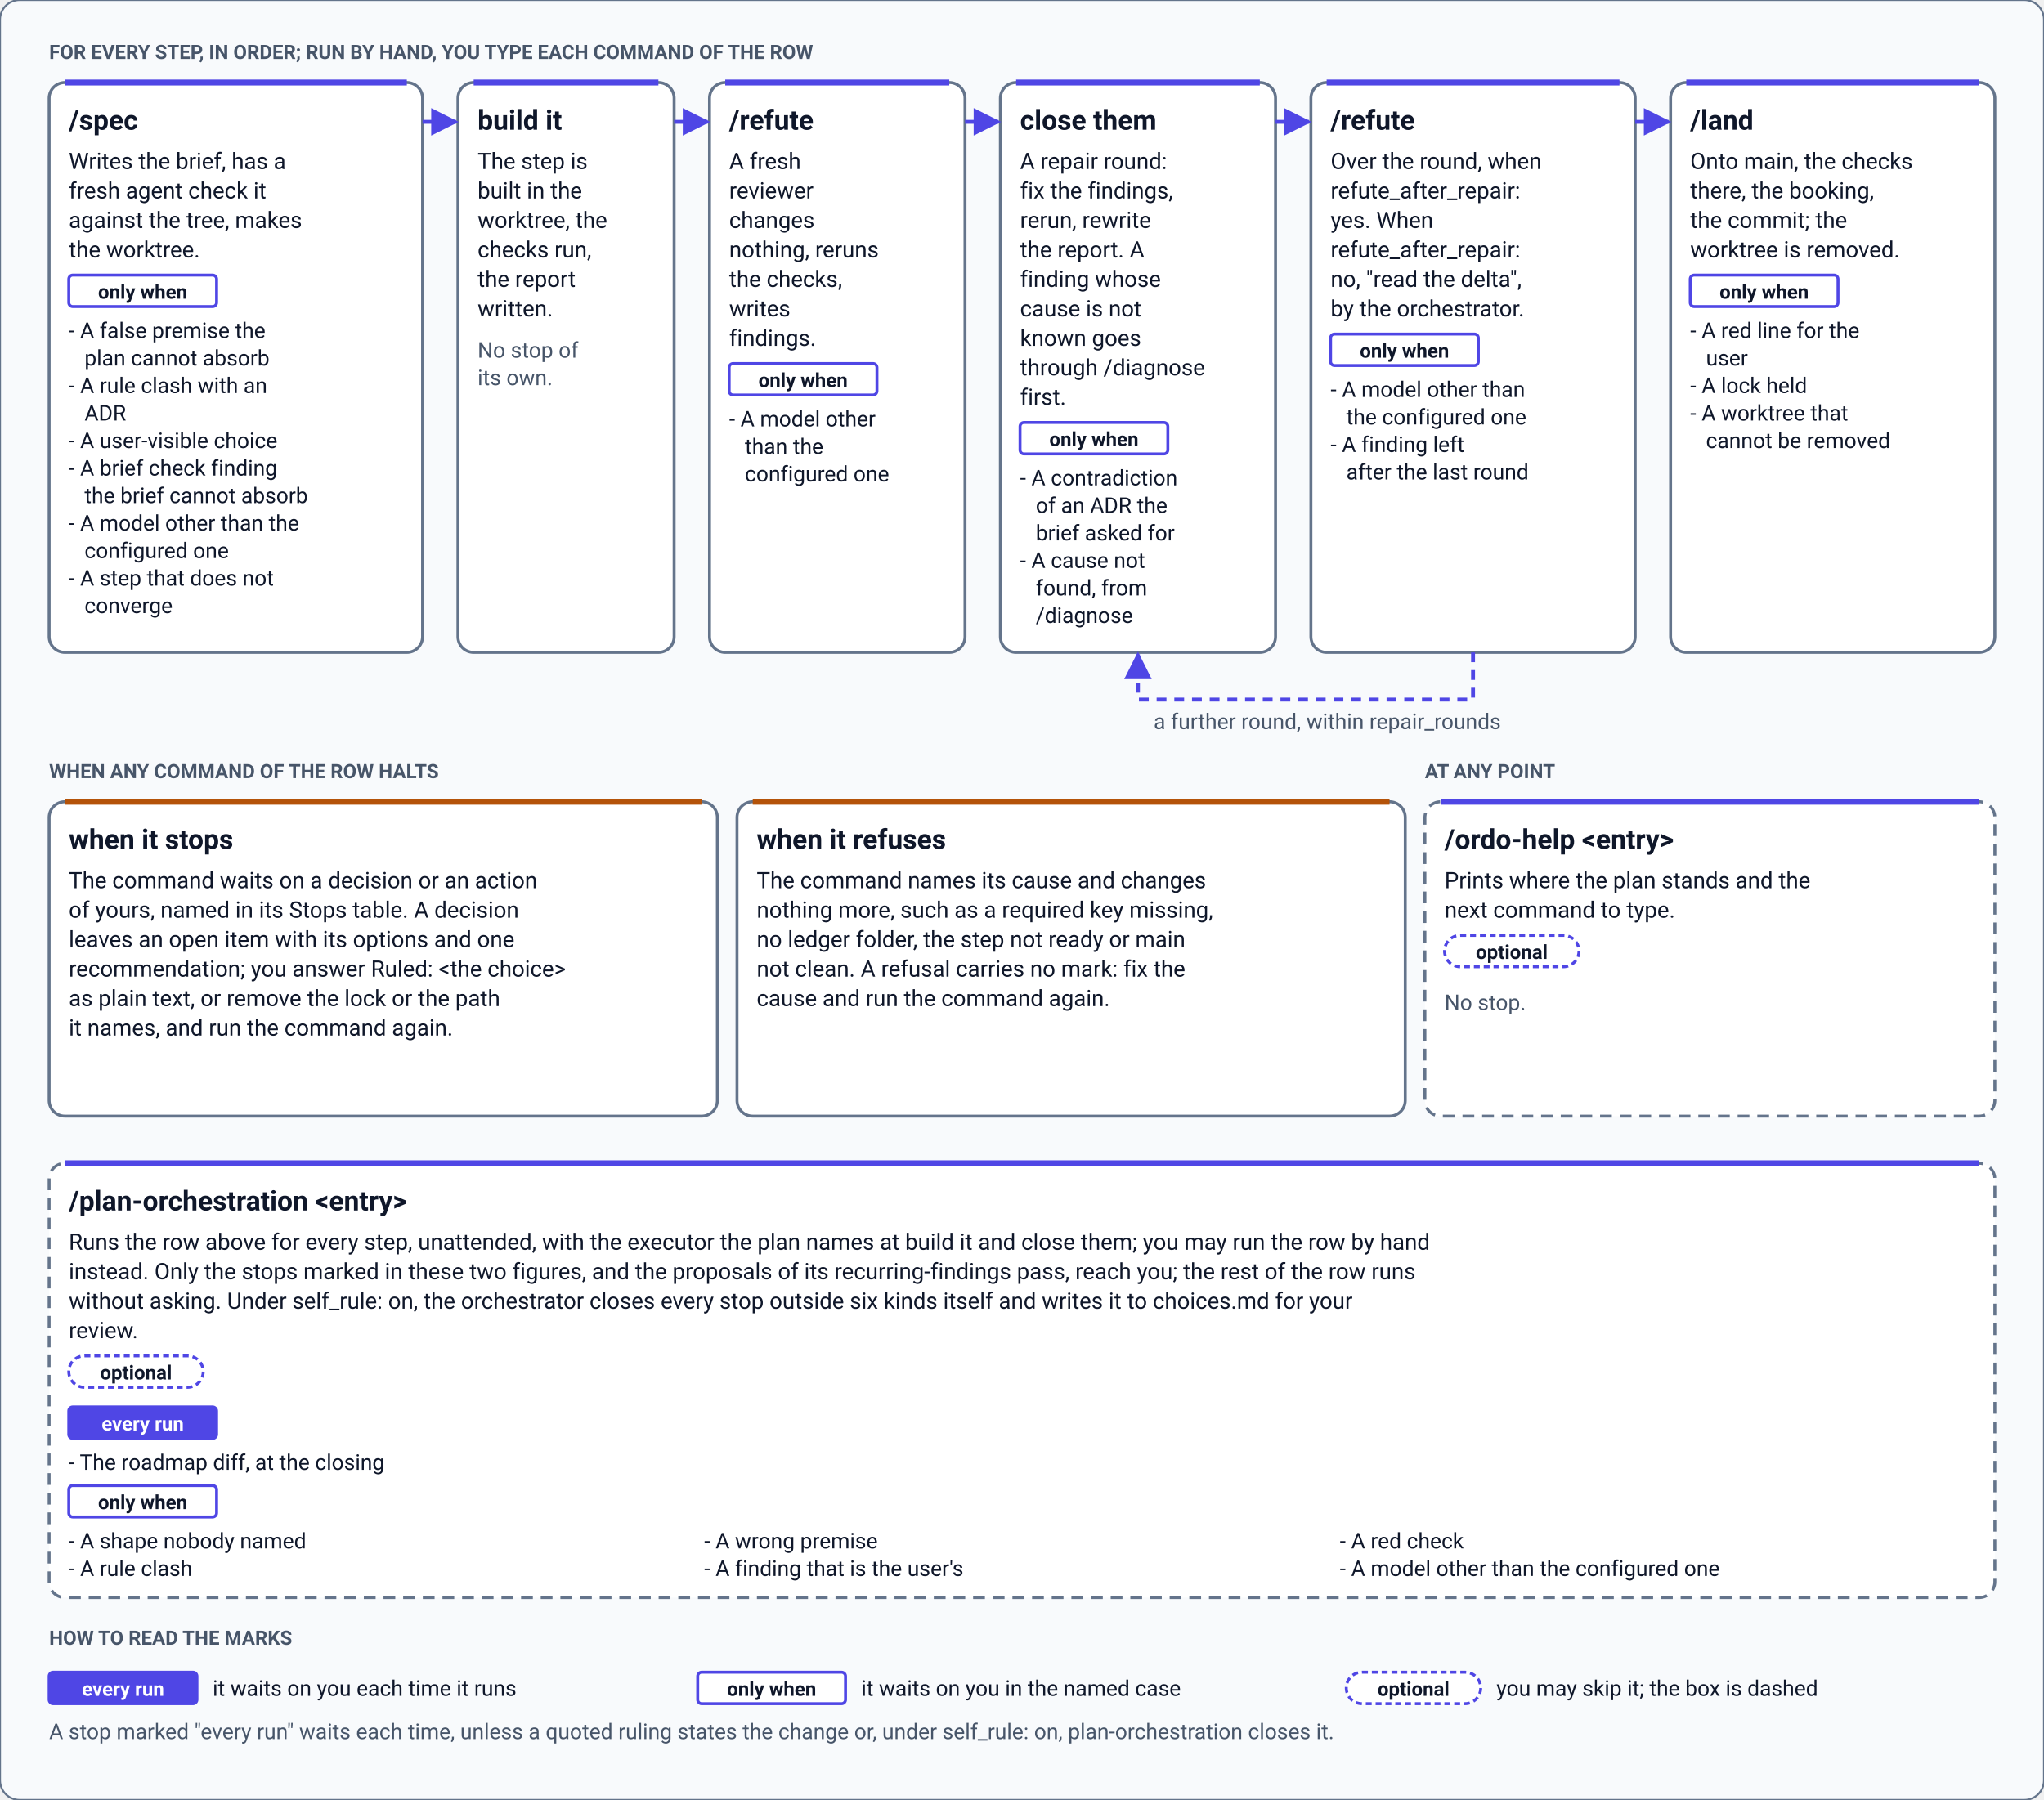
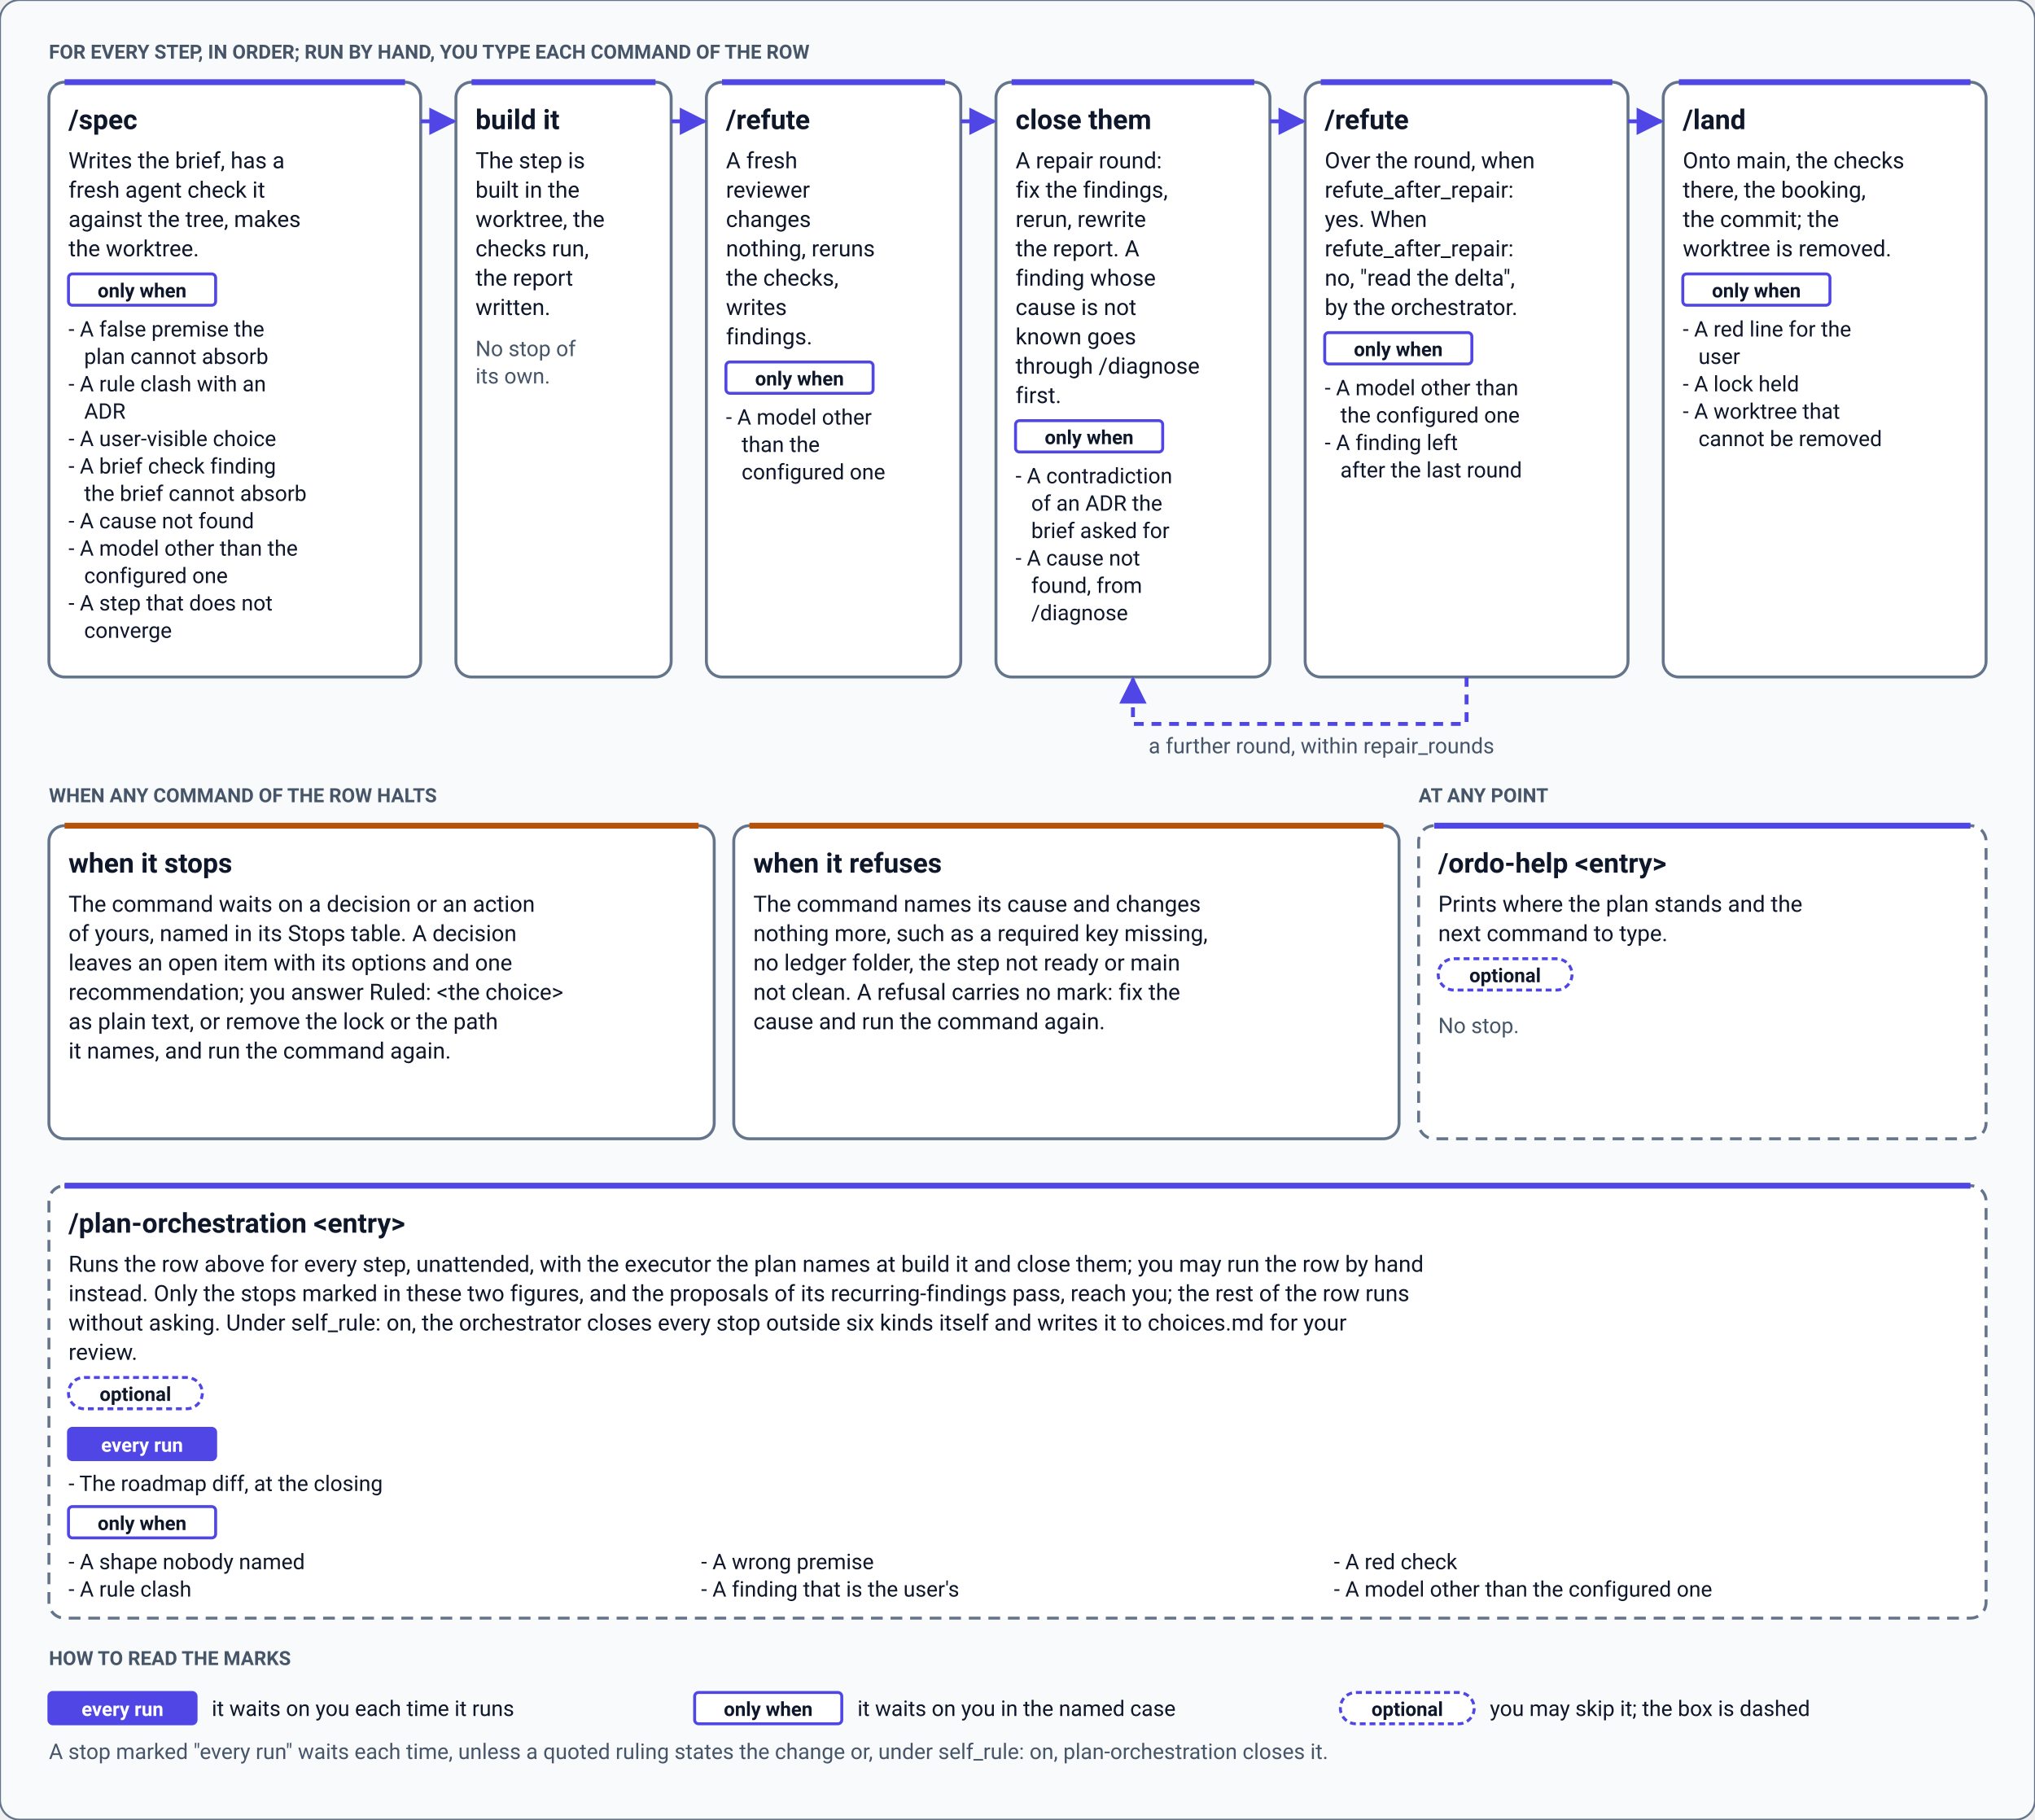
- <svg xmlns="http://www.w3.org/2000/svg" viewBox="0 0 1040 916" width="1040" height="916" role="img" aria-label="The loop of one step as boxes in order: /spec, build it, /refute, close them, which sends a finding whose cause is not known through /diagnose, /refute over the round, and /land, with a return for a further round, a card for when a command stops, a card for when it refuses, the optional /ordo-help card, and the optional /plan-orchestration band. Each box lists the stops where you are asked, marked every run, only when or optional.">
+ <svg xmlns="http://www.w3.org/2000/svg" viewBox="0 0 1040 930" width="1040" height="930" role="img" aria-label="The loop of one step as boxes in order: /spec, build it, /refute, close them, which sends a finding whose cause is not known through /diagnose, /refute over the round, and /land, with a return for a further round, a card for when a command stops, a card for when it refuses, the optional /ordo-help card, and the optional /plan-orchestration band. Each box lists the stops where you are asked, marked every run, only when or optional.">
  <defs>
    <marker id="arrow" viewBox="0 0 10 10" refX="9" refY="5" markerWidth="7" markerHeight="7" orient="auto">
      <path d="M0,0 L10,5 L0,10 z" fill="#4f46e5" />
    </marker>
  </defs>
-   <rect x="0" y="0" width="1040" height="916" rx="10" fill="#f8fafc" stroke="#64748b" />
+   <rect x="0" y="0" width="1040" height="930" rx="10" fill="#f8fafc" stroke="#64748b" />
  <text x="25" y="30" font-family="ui-sans-serif, -apple-system, 'Segoe UI', Roboto, Helvetica, Arial, sans-serif" font-size="10" fill="#475569" font-weight="700" text-anchor="start">FOR EVERY STEP, IN ORDER; RUN BY HAND, YOU TYPE EACH COMMAND OF THE ROW</text>
-   <rect x="25" y="42" width="190" height="290" rx="8" fill="#ffffff" stroke="#64748b" stroke-width="1.5" />
+   <rect x="25" y="42" width="190" height="304" rx="8" fill="#ffffff" stroke="#64748b" stroke-width="1.5" />
  <line x1="33" y1="42" x2="207" y2="42" stroke="#4f46e5" stroke-width="3" />
  <text x="35" y="66" font-family="ui-sans-serif, -apple-system, 'Segoe UI', Roboto, Helvetica, Arial, sans-serif" font-size="14" fill="#0f172a" font-weight="700" text-anchor="start">/spec</text>
  <text x="35" y="86" font-family="ui-sans-serif, -apple-system, 'Segoe UI', Roboto, Helvetica, Arial, sans-serif" font-size="11.5" fill="#0f172a" font-weight="400" text-anchor="start">Writes the brief, has a</text>
  <text x="35" y="101" font-family="ui-sans-serif, -apple-system, 'Segoe UI', Roboto, Helvetica, Arial, sans-serif" font-size="11.5" fill="#0f172a" font-weight="400" text-anchor="start">fresh agent check it</text>
  <text x="35" y="116" font-family="ui-sans-serif, -apple-system, 'Segoe UI', Roboto, Helvetica, Arial, sans-serif" font-size="11.5" fill="#0f172a" font-weight="400" text-anchor="start">against the tree, makes</text>
  <text x="35" y="131" font-family="ui-sans-serif, -apple-system, 'Segoe UI', Roboto, Helvetica, Arial, sans-serif" font-size="11.5" fill="#0f172a" font-weight="400" text-anchor="start">the worktree.</text>
  <rect x="35" y="140" width="75.2" height="16" rx="2" fill="#ffffff" stroke="#4f46e5" stroke-width="1.5" />
  <text x="72.6" y="152" font-family="ui-sans-serif, -apple-system, 'Segoe UI', Roboto, Helvetica, Arial, sans-serif" font-size="10" fill="#0f172a" font-weight="700" text-anchor="middle">only when</text>
  <text x="35" y="172" font-family="ui-sans-serif, -apple-system, 'Segoe UI', Roboto, Helvetica, Arial, sans-serif" font-size="11" fill="#0f172a" font-weight="400" text-anchor="start">- A false premise the</text>
  <text x="43" y="186" font-family="ui-sans-serif, -apple-system, 'Segoe UI', Roboto, Helvetica, Arial, sans-serif" font-size="11" fill="#0f172a" font-weight="400" text-anchor="start">plan cannot absorb</text>
  <text x="35" y="200" font-family="ui-sans-serif, -apple-system, 'Segoe UI', Roboto, Helvetica, Arial, sans-serif" font-size="11" fill="#0f172a" font-weight="400" text-anchor="start">- A rule clash with an</text>
  <text x="43" y="214" font-family="ui-sans-serif, -apple-system, 'Segoe UI', Roboto, Helvetica, Arial, sans-serif" font-size="11" fill="#0f172a" font-weight="400" text-anchor="start">ADR</text>
  <text x="35" y="228" font-family="ui-sans-serif, -apple-system, 'Segoe UI', Roboto, Helvetica, Arial, sans-serif" font-size="11" fill="#0f172a" font-weight="400" text-anchor="start">- A user-visible choice</text>
  <text x="35" y="242" font-family="ui-sans-serif, -apple-system, 'Segoe UI', Roboto, Helvetica, Arial, sans-serif" font-size="11" fill="#0f172a" font-weight="400" text-anchor="start">- A brief check finding</text>
  <text x="43" y="256" font-family="ui-sans-serif, -apple-system, 'Segoe UI', Roboto, Helvetica, Arial, sans-serif" font-size="11" fill="#0f172a" font-weight="400" text-anchor="start">the brief cannot absorb</text>
-   <text x="35" y="270" font-family="ui-sans-serif, -apple-system, 'Segoe UI', Roboto, Helvetica, Arial, sans-serif" font-size="11" fill="#0f172a" font-weight="400" text-anchor="start">- A model other than the</text>
-   <text x="43" y="284" font-family="ui-sans-serif, -apple-system, 'Segoe UI', Roboto, Helvetica, Arial, sans-serif" font-size="11" fill="#0f172a" font-weight="400" text-anchor="start">configured one</text>
-   <text x="35" y="298" font-family="ui-sans-serif, -apple-system, 'Segoe UI', Roboto, Helvetica, Arial, sans-serif" font-size="11" fill="#0f172a" font-weight="400" text-anchor="start">- A step that does not</text>
-   <text x="43" y="312" font-family="ui-sans-serif, -apple-system, 'Segoe UI', Roboto, Helvetica, Arial, sans-serif" font-size="11" fill="#0f172a" font-weight="400" text-anchor="start">converge</text>
-   <rect x="233" y="42" width="110" height="290" rx="8" fill="#ffffff" stroke="#64748b" stroke-width="1.5" />
+   <text x="35" y="270" font-family="ui-sans-serif, -apple-system, 'Segoe UI', Roboto, Helvetica, Arial, sans-serif" font-size="11" fill="#0f172a" font-weight="400" text-anchor="start">- A cause not found</text>
+   <text x="35" y="284" font-family="ui-sans-serif, -apple-system, 'Segoe UI', Roboto, Helvetica, Arial, sans-serif" font-size="11" fill="#0f172a" font-weight="400" text-anchor="start">- A model other than the</text>
+   <text x="43" y="298" font-family="ui-sans-serif, -apple-system, 'Segoe UI', Roboto, Helvetica, Arial, sans-serif" font-size="11" fill="#0f172a" font-weight="400" text-anchor="start">configured one</text>
+   <text x="35" y="312" font-family="ui-sans-serif, -apple-system, 'Segoe UI', Roboto, Helvetica, Arial, sans-serif" font-size="11" fill="#0f172a" font-weight="400" text-anchor="start">- A step that does not</text>
+   <text x="43" y="326" font-family="ui-sans-serif, -apple-system, 'Segoe UI', Roboto, Helvetica, Arial, sans-serif" font-size="11" fill="#0f172a" font-weight="400" text-anchor="start">converge</text>
+   <rect x="233" y="42" width="110" height="304" rx="8" fill="#ffffff" stroke="#64748b" stroke-width="1.5" />
  <line x1="241" y1="42" x2="335" y2="42" stroke="#4f46e5" stroke-width="3" />
  <text x="243" y="66" font-family="ui-sans-serif, -apple-system, 'Segoe UI', Roboto, Helvetica, Arial, sans-serif" font-size="14" fill="#0f172a" font-weight="700" text-anchor="start">build it</text>
  <text x="243" y="86" font-family="ui-sans-serif, -apple-system, 'Segoe UI', Roboto, Helvetica, Arial, sans-serif" font-size="11.5" fill="#0f172a" font-weight="400" text-anchor="start">The step is</text>
  <text x="243" y="101" font-family="ui-sans-serif, -apple-system, 'Segoe UI', Roboto, Helvetica, Arial, sans-serif" font-size="11.5" fill="#0f172a" font-weight="400" text-anchor="start">built in the</text>
  <text x="243" y="116" font-family="ui-sans-serif, -apple-system, 'Segoe UI', Roboto, Helvetica, Arial, sans-serif" font-size="11.5" fill="#0f172a" font-weight="400" text-anchor="start">worktree, the</text>
  <text x="243" y="131" font-family="ui-sans-serif, -apple-system, 'Segoe UI', Roboto, Helvetica, Arial, sans-serif" font-size="11.5" fill="#0f172a" font-weight="400" text-anchor="start">checks run,</text>
  <text x="243" y="146" font-family="ui-sans-serif, -apple-system, 'Segoe UI', Roboto, Helvetica, Arial, sans-serif" font-size="11.5" fill="#0f172a" font-weight="400" text-anchor="start">the report</text>
  <text x="243" y="161" font-family="ui-sans-serif, -apple-system, 'Segoe UI', Roboto, Helvetica, Arial, sans-serif" font-size="11.5" fill="#0f172a" font-weight="400" text-anchor="start">written.</text>
  <text x="243" y="182" font-family="ui-sans-serif, -apple-system, 'Segoe UI', Roboto, Helvetica, Arial, sans-serif" font-size="11" fill="#475569" font-weight="400" text-anchor="start">No stop of</text>
  <text x="243" y="196" font-family="ui-sans-serif, -apple-system, 'Segoe UI', Roboto, Helvetica, Arial, sans-serif" font-size="11" fill="#475569" font-weight="400" text-anchor="start">its own.</text>
-   <rect x="361" y="42" width="130" height="290" rx="8" fill="#ffffff" stroke="#64748b" stroke-width="1.5" />
+   <rect x="361" y="42" width="130" height="304" rx="8" fill="#ffffff" stroke="#64748b" stroke-width="1.5" />
  <line x1="369" y1="42" x2="483" y2="42" stroke="#4f46e5" stroke-width="3" />
  <text x="371" y="66" font-family="ui-sans-serif, -apple-system, 'Segoe UI', Roboto, Helvetica, Arial, sans-serif" font-size="14" fill="#0f172a" font-weight="700" text-anchor="start">/refute</text>
  <text x="371" y="86" font-family="ui-sans-serif, -apple-system, 'Segoe UI', Roboto, Helvetica, Arial, sans-serif" font-size="11.5" fill="#0f172a" font-weight="400" text-anchor="start">A fresh</text>
  <text x="371" y="101" font-family="ui-sans-serif, -apple-system, 'Segoe UI', Roboto, Helvetica, Arial, sans-serif" font-size="11.5" fill="#0f172a" font-weight="400" text-anchor="start">reviewer</text>
  <text x="371" y="116" font-family="ui-sans-serif, -apple-system, 'Segoe UI', Roboto, Helvetica, Arial, sans-serif" font-size="11.5" fill="#0f172a" font-weight="400" text-anchor="start">changes</text>
  <text x="371" y="131" font-family="ui-sans-serif, -apple-system, 'Segoe UI', Roboto, Helvetica, Arial, sans-serif" font-size="11.5" fill="#0f172a" font-weight="400" text-anchor="start">nothing, reruns</text>
  <text x="371" y="146" font-family="ui-sans-serif, -apple-system, 'Segoe UI', Roboto, Helvetica, Arial, sans-serif" font-size="11.5" fill="#0f172a" font-weight="400" text-anchor="start">the checks,</text>
  <text x="371" y="161" font-family="ui-sans-serif, -apple-system, 'Segoe UI', Roboto, Helvetica, Arial, sans-serif" font-size="11.5" fill="#0f172a" font-weight="400" text-anchor="start">writes</text>
  <text x="371" y="176" font-family="ui-sans-serif, -apple-system, 'Segoe UI', Roboto, Helvetica, Arial, sans-serif" font-size="11.5" fill="#0f172a" font-weight="400" text-anchor="start">findings.</text>
  <rect x="371" y="185" width="75.2" height="16" rx="2" fill="#ffffff" stroke="#4f46e5" stroke-width="1.5" />
  <text x="408.6" y="197" font-family="ui-sans-serif, -apple-system, 'Segoe UI', Roboto, Helvetica, Arial, sans-serif" font-size="10" fill="#0f172a" font-weight="700" text-anchor="middle">only when</text>
  <text x="371" y="217" font-family="ui-sans-serif, -apple-system, 'Segoe UI', Roboto, Helvetica, Arial, sans-serif" font-size="11" fill="#0f172a" font-weight="400" text-anchor="start">- A model other</text>
  <text x="379" y="231" font-family="ui-sans-serif, -apple-system, 'Segoe UI', Roboto, Helvetica, Arial, sans-serif" font-size="11" fill="#0f172a" font-weight="400" text-anchor="start">than the</text>
  <text x="379" y="245" font-family="ui-sans-serif, -apple-system, 'Segoe UI', Roboto, Helvetica, Arial, sans-serif" font-size="11" fill="#0f172a" font-weight="400" text-anchor="start">configured one</text>
-   <rect x="509" y="42" width="140" height="290" rx="8" fill="#ffffff" stroke="#64748b" stroke-width="1.5" />
+   <rect x="509" y="42" width="140" height="304" rx="8" fill="#ffffff" stroke="#64748b" stroke-width="1.5" />
  <line x1="517" y1="42" x2="641" y2="42" stroke="#4f46e5" stroke-width="3" />
  <text x="519" y="66" font-family="ui-sans-serif, -apple-system, 'Segoe UI', Roboto, Helvetica, Arial, sans-serif" font-size="14" fill="#0f172a" font-weight="700" text-anchor="start">close them</text>
  <text x="519" y="86" font-family="ui-sans-serif, -apple-system, 'Segoe UI', Roboto, Helvetica, Arial, sans-serif" font-size="11.5" fill="#0f172a" font-weight="400" text-anchor="start">A repair round:</text>
  <text x="519" y="101" font-family="ui-sans-serif, -apple-system, 'Segoe UI', Roboto, Helvetica, Arial, sans-serif" font-size="11.5" fill="#0f172a" font-weight="400" text-anchor="start">fix the findings,</text>
  <text x="519" y="116" font-family="ui-sans-serif, -apple-system, 'Segoe UI', Roboto, Helvetica, Arial, sans-serif" font-size="11.5" fill="#0f172a" font-weight="400" text-anchor="start">rerun, rewrite</text>
  <text x="519" y="131" font-family="ui-sans-serif, -apple-system, 'Segoe UI', Roboto, Helvetica, Arial, sans-serif" font-size="11.5" fill="#0f172a" font-weight="400" text-anchor="start">the report. A</text>
  <text x="519" y="146" font-family="ui-sans-serif, -apple-system, 'Segoe UI', Roboto, Helvetica, Arial, sans-serif" font-size="11.5" fill="#0f172a" font-weight="400" text-anchor="start">finding whose</text>
  <text x="519" y="161" font-family="ui-sans-serif, -apple-system, 'Segoe UI', Roboto, Helvetica, Arial, sans-serif" font-size="11.5" fill="#0f172a" font-weight="400" text-anchor="start">cause is not</text>
  <text x="519" y="176" font-family="ui-sans-serif, -apple-system, 'Segoe UI', Roboto, Helvetica, Arial, sans-serif" font-size="11.5" fill="#0f172a" font-weight="400" text-anchor="start">known goes</text>
  <text x="519" y="191" font-family="ui-sans-serif, -apple-system, 'Segoe UI', Roboto, Helvetica, Arial, sans-serif" font-size="11.5" fill="#0f172a" font-weight="400" text-anchor="start">through /diagnose</text>
  <text x="519" y="206" font-family="ui-sans-serif, -apple-system, 'Segoe UI', Roboto, Helvetica, Arial, sans-serif" font-size="11.5" fill="#0f172a" font-weight="400" text-anchor="start">first.</text>
  <rect x="519" y="215" width="75.2" height="16" rx="2" fill="#ffffff" stroke="#4f46e5" stroke-width="1.5" />
  <text x="556.6" y="227" font-family="ui-sans-serif, -apple-system, 'Segoe UI', Roboto, Helvetica, Arial, sans-serif" font-size="10" fill="#0f172a" font-weight="700" text-anchor="middle">only when</text>
  <text x="519" y="247" font-family="ui-sans-serif, -apple-system, 'Segoe UI', Roboto, Helvetica, Arial, sans-serif" font-size="11" fill="#0f172a" font-weight="400" text-anchor="start">- A contradiction</text>
  <text x="527" y="261" font-family="ui-sans-serif, -apple-system, 'Segoe UI', Roboto, Helvetica, Arial, sans-serif" font-size="11" fill="#0f172a" font-weight="400" text-anchor="start">of an ADR the</text>
  <text x="527" y="275" font-family="ui-sans-serif, -apple-system, 'Segoe UI', Roboto, Helvetica, Arial, sans-serif" font-size="11" fill="#0f172a" font-weight="400" text-anchor="start">brief asked for</text>
  <text x="519" y="289" font-family="ui-sans-serif, -apple-system, 'Segoe UI', Roboto, Helvetica, Arial, sans-serif" font-size="11" fill="#0f172a" font-weight="400" text-anchor="start">- A cause not</text>
  <text x="527" y="303" font-family="ui-sans-serif, -apple-system, 'Segoe UI', Roboto, Helvetica, Arial, sans-serif" font-size="11" fill="#0f172a" font-weight="400" text-anchor="start">found, from</text>
  <text x="527" y="317" font-family="ui-sans-serif, -apple-system, 'Segoe UI', Roboto, Helvetica, Arial, sans-serif" font-size="11" fill="#0f172a" font-weight="400" text-anchor="start">/diagnose</text>
-   <rect x="667" y="42" width="165" height="290" rx="8" fill="#ffffff" stroke="#64748b" stroke-width="1.5" />
+   <rect x="667" y="42" width="165" height="304" rx="8" fill="#ffffff" stroke="#64748b" stroke-width="1.5" />
  <line x1="675" y1="42" x2="824" y2="42" stroke="#4f46e5" stroke-width="3" />
  <text x="677" y="66" font-family="ui-sans-serif, -apple-system, 'Segoe UI', Roboto, Helvetica, Arial, sans-serif" font-size="14" fill="#0f172a" font-weight="700" text-anchor="start">/refute</text>
  <text x="677" y="86" font-family="ui-sans-serif, -apple-system, 'Segoe UI', Roboto, Helvetica, Arial, sans-serif" font-size="11.5" fill="#0f172a" font-weight="400" text-anchor="start">Over the round, when</text>
  <text x="677" y="101" font-family="ui-sans-serif, -apple-system, 'Segoe UI', Roboto, Helvetica, Arial, sans-serif" font-size="11.5" fill="#0f172a" font-weight="400" text-anchor="start">refute_after_repair:</text>
  <text x="677" y="116" font-family="ui-sans-serif, -apple-system, 'Segoe UI', Roboto, Helvetica, Arial, sans-serif" font-size="11.5" fill="#0f172a" font-weight="400" text-anchor="start">yes. When</text>
  <text x="677" y="131" font-family="ui-sans-serif, -apple-system, 'Segoe UI', Roboto, Helvetica, Arial, sans-serif" font-size="11.5" fill="#0f172a" font-weight="400" text-anchor="start">refute_after_repair:</text>
  <text x="677" y="146" font-family="ui-sans-serif, -apple-system, 'Segoe UI', Roboto, Helvetica, Arial, sans-serif" font-size="11.5" fill="#0f172a" font-weight="400" text-anchor="start">no, "read the delta",</text>
  <text x="677" y="161" font-family="ui-sans-serif, -apple-system, 'Segoe UI', Roboto, Helvetica, Arial, sans-serif" font-size="11.5" fill="#0f172a" font-weight="400" text-anchor="start">by the orchestrator.</text>
  <rect x="677" y="170" width="75.2" height="16" rx="2" fill="#ffffff" stroke="#4f46e5" stroke-width="1.5" />
  <text x="714.6" y="182" font-family="ui-sans-serif, -apple-system, 'Segoe UI', Roboto, Helvetica, Arial, sans-serif" font-size="10" fill="#0f172a" font-weight="700" text-anchor="middle">only when</text>
  <text x="677" y="202" font-family="ui-sans-serif, -apple-system, 'Segoe UI', Roboto, Helvetica, Arial, sans-serif" font-size="11" fill="#0f172a" font-weight="400" text-anchor="start">- A model other than</text>
  <text x="685" y="216" font-family="ui-sans-serif, -apple-system, 'Segoe UI', Roboto, Helvetica, Arial, sans-serif" font-size="11" fill="#0f172a" font-weight="400" text-anchor="start">the configured one</text>
  <text x="677" y="230" font-family="ui-sans-serif, -apple-system, 'Segoe UI', Roboto, Helvetica, Arial, sans-serif" font-size="11" fill="#0f172a" font-weight="400" text-anchor="start">- A finding left</text>
  <text x="685" y="244" font-family="ui-sans-serif, -apple-system, 'Segoe UI', Roboto, Helvetica, Arial, sans-serif" font-size="11" fill="#0f172a" font-weight="400" text-anchor="start">after the last round</text>
-   <rect x="850" y="42" width="165" height="290" rx="8" fill="#ffffff" stroke="#64748b" stroke-width="1.5" />
+   <rect x="850" y="42" width="165" height="304" rx="8" fill="#ffffff" stroke="#64748b" stroke-width="1.5" />
  <line x1="858" y1="42" x2="1007" y2="42" stroke="#4f46e5" stroke-width="3" />
  <text x="860" y="66" font-family="ui-sans-serif, -apple-system, 'Segoe UI', Roboto, Helvetica, Arial, sans-serif" font-size="14" fill="#0f172a" font-weight="700" text-anchor="start">/land</text>
  <text x="860" y="86" font-family="ui-sans-serif, -apple-system, 'Segoe UI', Roboto, Helvetica, Arial, sans-serif" font-size="11.5" fill="#0f172a" font-weight="400" text-anchor="start">Onto main, the checks</text>
  <text x="860" y="101" font-family="ui-sans-serif, -apple-system, 'Segoe UI', Roboto, Helvetica, Arial, sans-serif" font-size="11.5" fill="#0f172a" font-weight="400" text-anchor="start">there, the booking,</text>
  <text x="860" y="116" font-family="ui-sans-serif, -apple-system, 'Segoe UI', Roboto, Helvetica, Arial, sans-serif" font-size="11.5" fill="#0f172a" font-weight="400" text-anchor="start">the commit; the</text>
  <text x="860" y="131" font-family="ui-sans-serif, -apple-system, 'Segoe UI', Roboto, Helvetica, Arial, sans-serif" font-size="11.5" fill="#0f172a" font-weight="400" text-anchor="start">worktree is removed.</text>
  <rect x="860" y="140" width="75.2" height="16" rx="2" fill="#ffffff" stroke="#4f46e5" stroke-width="1.5" />
  <text x="897.6" y="152" font-family="ui-sans-serif, -apple-system, 'Segoe UI', Roboto, Helvetica, Arial, sans-serif" font-size="10" fill="#0f172a" font-weight="700" text-anchor="middle">only when</text>
  <text x="860" y="172" font-family="ui-sans-serif, -apple-system, 'Segoe UI', Roboto, Helvetica, Arial, sans-serif" font-size="11" fill="#0f172a" font-weight="400" text-anchor="start">- A red line for the</text>
  <text x="868" y="186" font-family="ui-sans-serif, -apple-system, 'Segoe UI', Roboto, Helvetica, Arial, sans-serif" font-size="11" fill="#0f172a" font-weight="400" text-anchor="start">user</text>
  <text x="860" y="200" font-family="ui-sans-serif, -apple-system, 'Segoe UI', Roboto, Helvetica, Arial, sans-serif" font-size="11" fill="#0f172a" font-weight="400" text-anchor="start">- A lock held</text>
  <text x="860" y="214" font-family="ui-sans-serif, -apple-system, 'Segoe UI', Roboto, Helvetica, Arial, sans-serif" font-size="11" fill="#0f172a" font-weight="400" text-anchor="start">- A worktree that</text>
  <text x="868" y="228" font-family="ui-sans-serif, -apple-system, 'Segoe UI', Roboto, Helvetica, Arial, sans-serif" font-size="11" fill="#0f172a" font-weight="400" text-anchor="start">cannot be removed</text>
  <line x1="215" y1="62" x2="232" y2="62" stroke="#4f46e5" stroke-width="2" marker-end="url(#arrow)" />
  <line x1="343" y1="62" x2="360" y2="62" stroke="#4f46e5" stroke-width="2" marker-end="url(#arrow)" />
  <line x1="491" y1="62" x2="508" y2="62" stroke="#4f46e5" stroke-width="2" marker-end="url(#arrow)" />
  <line x1="649" y1="62" x2="666" y2="62" stroke="#4f46e5" stroke-width="2" marker-end="url(#arrow)" />
  <line x1="832" y1="62" x2="849" y2="62" stroke="#4f46e5" stroke-width="2" marker-end="url(#arrow)" />
-   <path d="M749.5,332 L749.5,356 L579,356 L579,333" fill="none" stroke="#4f46e5" stroke-width="2" stroke-dasharray="5 4" marker-end="url(#arrow)" stroke-linejoin="round" />
-   <text x="587" y="371" font-family="ui-sans-serif, -apple-system, 'Segoe UI', Roboto, Helvetica, Arial, sans-serif" font-size="11" fill="#475569" font-weight="400" text-anchor="start">a further round, within repair_rounds</text>
-   <text x="25" y="396" font-family="ui-sans-serif, -apple-system, 'Segoe UI', Roboto, Helvetica, Arial, sans-serif" font-size="10" fill="#475569" font-weight="700" text-anchor="start">WHEN ANY COMMAND OF THE ROW HALTS</text>
-   <text x="725" y="396" font-family="ui-sans-serif, -apple-system, 'Segoe UI', Roboto, Helvetica, Arial, sans-serif" font-size="10" fill="#475569" font-weight="700" text-anchor="start">AT ANY POINT</text>
-   <rect x="25" y="408" width="340" height="160" rx="8" fill="#ffffff" stroke="#64748b" stroke-width="1.5" />
-   <line x1="33" y1="408" x2="357" y2="408" stroke="#b45309" stroke-width="3" />
-   <text x="35" y="432" font-family="ui-sans-serif, -apple-system, 'Segoe UI', Roboto, Helvetica, Arial, sans-serif" font-size="14" fill="#0f172a" font-weight="700" text-anchor="start">when it stops</text>
-   <text x="35" y="452" font-family="ui-sans-serif, -apple-system, 'Segoe UI', Roboto, Helvetica, Arial, sans-serif" font-size="11.5" fill="#0f172a" font-weight="400" text-anchor="start">The command waits on a decision or an action</text>
-   <text x="35" y="467" font-family="ui-sans-serif, -apple-system, 'Segoe UI', Roboto, Helvetica, Arial, sans-serif" font-size="11.5" fill="#0f172a" font-weight="400" text-anchor="start">of yours, named in its Stops table. A decision</text>
-   <text x="35" y="482" font-family="ui-sans-serif, -apple-system, 'Segoe UI', Roboto, Helvetica, Arial, sans-serif" font-size="11.5" fill="#0f172a" font-weight="400" text-anchor="start">leaves an open item with its options and one</text>
-   <text x="35" y="497" font-family="ui-sans-serif, -apple-system, 'Segoe UI', Roboto, Helvetica, Arial, sans-serif" font-size="11.5" fill="#0f172a" font-weight="400" text-anchor="start">recommendation; you answer Ruled: &lt;the choice&gt;</text>
-   <text x="35" y="512" font-family="ui-sans-serif, -apple-system, 'Segoe UI', Roboto, Helvetica, Arial, sans-serif" font-size="11.5" fill="#0f172a" font-weight="400" text-anchor="start">as plain text, or remove the lock or the path</text>
-   <text x="35" y="527" font-family="ui-sans-serif, -apple-system, 'Segoe UI', Roboto, Helvetica, Arial, sans-serif" font-size="11.5" fill="#0f172a" font-weight="400" text-anchor="start">it names, and run the command again.</text>
-   <rect x="375" y="408" width="340" height="160" rx="8" fill="#ffffff" stroke="#64748b" stroke-width="1.5" />
-   <line x1="383" y1="408" x2="707" y2="408" stroke="#b45309" stroke-width="3" />
-   <text x="385" y="432" font-family="ui-sans-serif, -apple-system, 'Segoe UI', Roboto, Helvetica, Arial, sans-serif" font-size="14" fill="#0f172a" font-weight="700" text-anchor="start">when it refuses</text>
-   <text x="385" y="452" font-family="ui-sans-serif, -apple-system, 'Segoe UI', Roboto, Helvetica, Arial, sans-serif" font-size="11.5" fill="#0f172a" font-weight="400" text-anchor="start">The command names its cause and changes</text>
-   <text x="385" y="467" font-family="ui-sans-serif, -apple-system, 'Segoe UI', Roboto, Helvetica, Arial, sans-serif" font-size="11.5" fill="#0f172a" font-weight="400" text-anchor="start">nothing more, such as a required key missing,</text>
-   <text x="385" y="482" font-family="ui-sans-serif, -apple-system, 'Segoe UI', Roboto, Helvetica, Arial, sans-serif" font-size="11.5" fill="#0f172a" font-weight="400" text-anchor="start">no ledger folder, the step not ready or main</text>
-   <text x="385" y="497" font-family="ui-sans-serif, -apple-system, 'Segoe UI', Roboto, Helvetica, Arial, sans-serif" font-size="11.5" fill="#0f172a" font-weight="400" text-anchor="start">not clean. A refusal carries no mark: fix the</text>
-   <text x="385" y="512" font-family="ui-sans-serif, -apple-system, 'Segoe UI', Roboto, Helvetica, Arial, sans-serif" font-size="11.5" fill="#0f172a" font-weight="400" text-anchor="start">cause and run the command again.</text>
-   <rect x="725" y="408" width="290" height="160" rx="8" fill="#ffffff" stroke="#64748b" stroke-width="1.5" stroke-dasharray="6 4" />
-   <line x1="733" y1="408" x2="1007" y2="408" stroke="#4f46e5" stroke-width="3" />
-   <text x="735" y="432" font-family="ui-sans-serif, -apple-system, 'Segoe UI', Roboto, Helvetica, Arial, sans-serif" font-size="14" fill="#0f172a" font-weight="700" text-anchor="start">/ordo-help &lt;entry&gt;</text>
-   <text x="735" y="452" font-family="ui-sans-serif, -apple-system, 'Segoe UI', Roboto, Helvetica, Arial, sans-serif" font-size="11.5" fill="#0f172a" font-weight="400" text-anchor="start">Prints where the plan stands and the</text>
-   <text x="735" y="467" font-family="ui-sans-serif, -apple-system, 'Segoe UI', Roboto, Helvetica, Arial, sans-serif" font-size="11.5" fill="#0f172a" font-weight="400" text-anchor="start">next command to type.</text>
-   <rect x="735" y="476" width="68.4" height="16" rx="8" fill="#ffffff" stroke="#4f46e5" stroke-width="1.5" stroke-dasharray="3 2" />
-   <text x="769.2" y="488" font-family="ui-sans-serif, -apple-system, 'Segoe UI', Roboto, Helvetica, Arial, sans-serif" font-size="10" fill="#0f172a" font-weight="700" text-anchor="middle">optional</text>
-   <text x="735" y="514" font-family="ui-sans-serif, -apple-system, 'Segoe UI', Roboto, Helvetica, Arial, sans-serif" font-size="11" fill="#475569" font-weight="400" text-anchor="start">No stop.</text>
-   <rect x="25" y="592" width="990" height="221" rx="8" fill="#ffffff" stroke="#64748b" stroke-width="1.5" stroke-dasharray="6 4" />
-   <line x1="33" y1="592" x2="1007" y2="592" stroke="#4f46e5" stroke-width="3" />
-   <text x="35" y="616" font-family="ui-sans-serif, -apple-system, 'Segoe UI', Roboto, Helvetica, Arial, sans-serif" font-size="14" fill="#0f172a" font-weight="700" text-anchor="start">/plan-orchestration &lt;entry&gt;</text>
-   <text x="35" y="636" font-family="ui-sans-serif, -apple-system, 'Segoe UI', Roboto, Helvetica, Arial, sans-serif" font-size="11.5" fill="#0f172a" font-weight="400" text-anchor="start">Runs the row above for every step, unattended, with the executor the plan names at build it and close them; you may run the row by hand</text>
-   <text x="35" y="651" font-family="ui-sans-serif, -apple-system, 'Segoe UI', Roboto, Helvetica, Arial, sans-serif" font-size="11.5" fill="#0f172a" font-weight="400" text-anchor="start">instead. Only the stops marked in these two figures, and the proposals of its recurring-findings pass, reach you; the rest of the row runs</text>
-   <text x="35" y="666" font-family="ui-sans-serif, -apple-system, 'Segoe UI', Roboto, Helvetica, Arial, sans-serif" font-size="11.5" fill="#0f172a" font-weight="400" text-anchor="start">without asking. Under self_rule: on, the orchestrator closes every stop outside six kinds itself and writes it to choices.md for your</text>
-   <text x="35" y="681" font-family="ui-sans-serif, -apple-system, 'Segoe UI', Roboto, Helvetica, Arial, sans-serif" font-size="11.5" fill="#0f172a" font-weight="400" text-anchor="start">review.</text>
-   <rect x="35" y="690" width="68.4" height="16" rx="8" fill="#ffffff" stroke="#4f46e5" stroke-width="1.5" stroke-dasharray="3 2" />
-   <text x="69.2" y="702" font-family="ui-sans-serif, -apple-system, 'Segoe UI', Roboto, Helvetica, Arial, sans-serif" font-size="10" fill="#0f172a" font-weight="700" text-anchor="middle">optional</text>
-   <rect x="35" y="716" width="75.2" height="16" rx="2" fill="#4f46e5" stroke="#4f46e5" stroke-width="1.5" />
-   <text x="72.6" y="728" font-family="ui-sans-serif, -apple-system, 'Segoe UI', Roboto, Helvetica, Arial, sans-serif" font-size="10" fill="#ffffff" font-weight="700" text-anchor="middle">every run</text>
-   <text x="35" y="748" font-family="ui-sans-serif, -apple-system, 'Segoe UI', Roboto, Helvetica, Arial, sans-serif" font-size="11" fill="#0f172a" font-weight="400" text-anchor="start">- The roadmap diff, at the closing</text>
-   <rect x="35" y="756" width="75.2" height="16" rx="2" fill="#ffffff" stroke="#4f46e5" stroke-width="1.5" />
-   <text x="72.6" y="768" font-family="ui-sans-serif, -apple-system, 'Segoe UI', Roboto, Helvetica, Arial, sans-serif" font-size="10" fill="#0f172a" font-weight="700" text-anchor="middle">only when</text>
-   <text x="35" y="788" font-family="ui-sans-serif, -apple-system, 'Segoe UI', Roboto, Helvetica, Arial, sans-serif" font-size="11" fill="#0f172a" font-weight="400" text-anchor="start">- A shape nobody named</text>
-   <text x="358.3" y="788" font-family="ui-sans-serif, -apple-system, 'Segoe UI', Roboto, Helvetica, Arial, sans-serif" font-size="11" fill="#0f172a" font-weight="400" text-anchor="start">- A wrong premise</text>
-   <text x="681.7" y="788" font-family="ui-sans-serif, -apple-system, 'Segoe UI', Roboto, Helvetica, Arial, sans-serif" font-size="11" fill="#0f172a" font-weight="400" text-anchor="start">- A red check</text>
-   <text x="35" y="802" font-family="ui-sans-serif, -apple-system, 'Segoe UI', Roboto, Helvetica, Arial, sans-serif" font-size="11" fill="#0f172a" font-weight="400" text-anchor="start">- A rule clash</text>
-   <text x="358.3" y="802" font-family="ui-sans-serif, -apple-system, 'Segoe UI', Roboto, Helvetica, Arial, sans-serif" font-size="11" fill="#0f172a" font-weight="400" text-anchor="start">- A finding that is the user's</text>
-   <text x="681.7" y="802" font-family="ui-sans-serif, -apple-system, 'Segoe UI', Roboto, Helvetica, Arial, sans-serif" font-size="11" fill="#0f172a" font-weight="400" text-anchor="start">- A model other than the configured one</text>
-   <text x="25" y="837" font-family="ui-sans-serif, -apple-system, 'Segoe UI', Roboto, Helvetica, Arial, sans-serif" font-size="10" fill="#475569" font-weight="700" text-anchor="start">HOW TO READ THE MARKS</text>
-   <rect x="25" y="851" width="75.2" height="16" rx="2" fill="#4f46e5" stroke="#4f46e5" stroke-width="1.5" />
-   <text x="62.6" y="863" font-family="ui-sans-serif, -apple-system, 'Segoe UI', Roboto, Helvetica, Arial, sans-serif" font-size="10" fill="#ffffff" font-weight="700" text-anchor="middle">every run</text>
-   <text x="108.2" y="863" font-family="ui-sans-serif, -apple-system, 'Segoe UI', Roboto, Helvetica, Arial, sans-serif" font-size="11" fill="#0f172a" font-weight="400" text-anchor="start">it waits on you each time it runs</text>
-   <rect x="355" y="851" width="75.2" height="16" rx="2" fill="#ffffff" stroke="#4f46e5" stroke-width="1.5" />
-   <text x="392.6" y="863" font-family="ui-sans-serif, -apple-system, 'Segoe UI', Roboto, Helvetica, Arial, sans-serif" font-size="10" fill="#0f172a" font-weight="700" text-anchor="middle">only when</text>
-   <text x="438.2" y="863" font-family="ui-sans-serif, -apple-system, 'Segoe UI', Roboto, Helvetica, Arial, sans-serif" font-size="11" fill="#0f172a" font-weight="400" text-anchor="start">it waits on you in the named case</text>
-   <rect x="685" y="851" width="68.4" height="16" rx="8" fill="#ffffff" stroke="#4f46e5" stroke-width="1.5" stroke-dasharray="3 2" />
-   <text x="719.2" y="863" font-family="ui-sans-serif, -apple-system, 'Segoe UI', Roboto, Helvetica, Arial, sans-serif" font-size="10" fill="#0f172a" font-weight="700" text-anchor="middle">optional</text>
-   <text x="761.4" y="863" font-family="ui-sans-serif, -apple-system, 'Segoe UI', Roboto, Helvetica, Arial, sans-serif" font-size="11" fill="#0f172a" font-weight="400" text-anchor="start">you may skip it; the box is dashed</text>
-   <text x="25" y="885" font-family="ui-sans-serif, -apple-system, 'Segoe UI', Roboto, Helvetica, Arial, sans-serif" font-size="11" fill="#475569" font-weight="400" text-anchor="start">A stop marked "every run" waits each time, unless a quoted ruling states the change or, under self_rule: on, plan-orchestration closes it.</text>
+   <path d="M749.5,346 L749.5,370 L579,370 L579,347" fill="none" stroke="#4f46e5" stroke-width="2" stroke-dasharray="5 4" marker-end="url(#arrow)" stroke-linejoin="round" />
+   <text x="587" y="385" font-family="ui-sans-serif, -apple-system, 'Segoe UI', Roboto, Helvetica, Arial, sans-serif" font-size="11" fill="#475569" font-weight="400" text-anchor="start">a further round, within repair_rounds</text>
+   <text x="25" y="410" font-family="ui-sans-serif, -apple-system, 'Segoe UI', Roboto, Helvetica, Arial, sans-serif" font-size="10" fill="#475569" font-weight="700" text-anchor="start">WHEN ANY COMMAND OF THE ROW HALTS</text>
+   <text x="725" y="410" font-family="ui-sans-serif, -apple-system, 'Segoe UI', Roboto, Helvetica, Arial, sans-serif" font-size="10" fill="#475569" font-weight="700" text-anchor="start">AT ANY POINT</text>
+   <rect x="25" y="422" width="340" height="160" rx="8" fill="#ffffff" stroke="#64748b" stroke-width="1.5" />
+   <line x1="33" y1="422" x2="357" y2="422" stroke="#b45309" stroke-width="3" />
+   <text x="35" y="446" font-family="ui-sans-serif, -apple-system, 'Segoe UI', Roboto, Helvetica, Arial, sans-serif" font-size="14" fill="#0f172a" font-weight="700" text-anchor="start">when it stops</text>
+   <text x="35" y="466" font-family="ui-sans-serif, -apple-system, 'Segoe UI', Roboto, Helvetica, Arial, sans-serif" font-size="11.5" fill="#0f172a" font-weight="400" text-anchor="start">The command waits on a decision or an action</text>
+   <text x="35" y="481" font-family="ui-sans-serif, -apple-system, 'Segoe UI', Roboto, Helvetica, Arial, sans-serif" font-size="11.5" fill="#0f172a" font-weight="400" text-anchor="start">of yours, named in its Stops table. A decision</text>
+   <text x="35" y="496" font-family="ui-sans-serif, -apple-system, 'Segoe UI', Roboto, Helvetica, Arial, sans-serif" font-size="11.5" fill="#0f172a" font-weight="400" text-anchor="start">leaves an open item with its options and one</text>
+   <text x="35" y="511" font-family="ui-sans-serif, -apple-system, 'Segoe UI', Roboto, Helvetica, Arial, sans-serif" font-size="11.5" fill="#0f172a" font-weight="400" text-anchor="start">recommendation; you answer Ruled: &lt;the choice&gt;</text>
+   <text x="35" y="526" font-family="ui-sans-serif, -apple-system, 'Segoe UI', Roboto, Helvetica, Arial, sans-serif" font-size="11.5" fill="#0f172a" font-weight="400" text-anchor="start">as plain text, or remove the lock or the path</text>
+   <text x="35" y="541" font-family="ui-sans-serif, -apple-system, 'Segoe UI', Roboto, Helvetica, Arial, sans-serif" font-size="11.5" fill="#0f172a" font-weight="400" text-anchor="start">it names, and run the command again.</text>
+   <rect x="375" y="422" width="340" height="160" rx="8" fill="#ffffff" stroke="#64748b" stroke-width="1.5" />
+   <line x1="383" y1="422" x2="707" y2="422" stroke="#b45309" stroke-width="3" />
+   <text x="385" y="446" font-family="ui-sans-serif, -apple-system, 'Segoe UI', Roboto, Helvetica, Arial, sans-serif" font-size="14" fill="#0f172a" font-weight="700" text-anchor="start">when it refuses</text>
+   <text x="385" y="466" font-family="ui-sans-serif, -apple-system, 'Segoe UI', Roboto, Helvetica, Arial, sans-serif" font-size="11.5" fill="#0f172a" font-weight="400" text-anchor="start">The command names its cause and changes</text>
+   <text x="385" y="481" font-family="ui-sans-serif, -apple-system, 'Segoe UI', Roboto, Helvetica, Arial, sans-serif" font-size="11.5" fill="#0f172a" font-weight="400" text-anchor="start">nothing more, such as a required key missing,</text>
+   <text x="385" y="496" font-family="ui-sans-serif, -apple-system, 'Segoe UI', Roboto, Helvetica, Arial, sans-serif" font-size="11.5" fill="#0f172a" font-weight="400" text-anchor="start">no ledger folder, the step not ready or main</text>
+   <text x="385" y="511" font-family="ui-sans-serif, -apple-system, 'Segoe UI', Roboto, Helvetica, Arial, sans-serif" font-size="11.5" fill="#0f172a" font-weight="400" text-anchor="start">not clean. A refusal carries no mark: fix the</text>
+   <text x="385" y="526" font-family="ui-sans-serif, -apple-system, 'Segoe UI', Roboto, Helvetica, Arial, sans-serif" font-size="11.5" fill="#0f172a" font-weight="400" text-anchor="start">cause and run the command again.</text>
+   <rect x="725" y="422" width="290" height="160" rx="8" fill="#ffffff" stroke="#64748b" stroke-width="1.5" stroke-dasharray="6 4" />
+   <line x1="733" y1="422" x2="1007" y2="422" stroke="#4f46e5" stroke-width="3" />
+   <text x="735" y="446" font-family="ui-sans-serif, -apple-system, 'Segoe UI', Roboto, Helvetica, Arial, sans-serif" font-size="14" fill="#0f172a" font-weight="700" text-anchor="start">/ordo-help &lt;entry&gt;</text>
+   <text x="735" y="466" font-family="ui-sans-serif, -apple-system, 'Segoe UI', Roboto, Helvetica, Arial, sans-serif" font-size="11.5" fill="#0f172a" font-weight="400" text-anchor="start">Prints where the plan stands and the</text>
+   <text x="735" y="481" font-family="ui-sans-serif, -apple-system, 'Segoe UI', Roboto, Helvetica, Arial, sans-serif" font-size="11.5" fill="#0f172a" font-weight="400" text-anchor="start">next command to type.</text>
+   <rect x="735" y="490" width="68.4" height="16" rx="8" fill="#ffffff" stroke="#4f46e5" stroke-width="1.5" stroke-dasharray="3 2" />
+   <text x="769.2" y="502" font-family="ui-sans-serif, -apple-system, 'Segoe UI', Roboto, Helvetica, Arial, sans-serif" font-size="10" fill="#0f172a" font-weight="700" text-anchor="middle">optional</text>
+   <text x="735" y="528" font-family="ui-sans-serif, -apple-system, 'Segoe UI', Roboto, Helvetica, Arial, sans-serif" font-size="11" fill="#475569" font-weight="400" text-anchor="start">No stop.</text>
+   <rect x="25" y="606" width="990" height="221" rx="8" fill="#ffffff" stroke="#64748b" stroke-width="1.5" stroke-dasharray="6 4" />
+   <line x1="33" y1="606" x2="1007" y2="606" stroke="#4f46e5" stroke-width="3" />
+   <text x="35" y="630" font-family="ui-sans-serif, -apple-system, 'Segoe UI', Roboto, Helvetica, Arial, sans-serif" font-size="14" fill="#0f172a" font-weight="700" text-anchor="start">/plan-orchestration &lt;entry&gt;</text>
+   <text x="35" y="650" font-family="ui-sans-serif, -apple-system, 'Segoe UI', Roboto, Helvetica, Arial, sans-serif" font-size="11.5" fill="#0f172a" font-weight="400" text-anchor="start">Runs the row above for every step, unattended, with the executor the plan names at build it and close them; you may run the row by hand</text>
+   <text x="35" y="665" font-family="ui-sans-serif, -apple-system, 'Segoe UI', Roboto, Helvetica, Arial, sans-serif" font-size="11.5" fill="#0f172a" font-weight="400" text-anchor="start">instead. Only the stops marked in these two figures, and the proposals of its recurring-findings pass, reach you; the rest of the row runs</text>
+   <text x="35" y="680" font-family="ui-sans-serif, -apple-system, 'Segoe UI', Roboto, Helvetica, Arial, sans-serif" font-size="11.5" fill="#0f172a" font-weight="400" text-anchor="start">without asking. Under self_rule: on, the orchestrator closes every stop outside six kinds itself and writes it to choices.md for your</text>
+   <text x="35" y="695" font-family="ui-sans-serif, -apple-system, 'Segoe UI', Roboto, Helvetica, Arial, sans-serif" font-size="11.5" fill="#0f172a" font-weight="400" text-anchor="start">review.</text>
+   <rect x="35" y="704" width="68.4" height="16" rx="8" fill="#ffffff" stroke="#4f46e5" stroke-width="1.5" stroke-dasharray="3 2" />
+   <text x="69.2" y="716" font-family="ui-sans-serif, -apple-system, 'Segoe UI', Roboto, Helvetica, Arial, sans-serif" font-size="10" fill="#0f172a" font-weight="700" text-anchor="middle">optional</text>
+   <rect x="35" y="730" width="75.2" height="16" rx="2" fill="#4f46e5" stroke="#4f46e5" stroke-width="1.5" />
+   <text x="72.6" y="742" font-family="ui-sans-serif, -apple-system, 'Segoe UI', Roboto, Helvetica, Arial, sans-serif" font-size="10" fill="#ffffff" font-weight="700" text-anchor="middle">every run</text>
+   <text x="35" y="762" font-family="ui-sans-serif, -apple-system, 'Segoe UI', Roboto, Helvetica, Arial, sans-serif" font-size="11" fill="#0f172a" font-weight="400" text-anchor="start">- The roadmap diff, at the closing</text>
+   <rect x="35" y="770" width="75.2" height="16" rx="2" fill="#ffffff" stroke="#4f46e5" stroke-width="1.5" />
+   <text x="72.6" y="782" font-family="ui-sans-serif, -apple-system, 'Segoe UI', Roboto, Helvetica, Arial, sans-serif" font-size="10" fill="#0f172a" font-weight="700" text-anchor="middle">only when</text>
+   <text x="35" y="802" font-family="ui-sans-serif, -apple-system, 'Segoe UI', Roboto, Helvetica, Arial, sans-serif" font-size="11" fill="#0f172a" font-weight="400" text-anchor="start">- A shape nobody named</text>
+   <text x="358.3" y="802" font-family="ui-sans-serif, -apple-system, 'Segoe UI', Roboto, Helvetica, Arial, sans-serif" font-size="11" fill="#0f172a" font-weight="400" text-anchor="start">- A wrong premise</text>
+   <text x="681.7" y="802" font-family="ui-sans-serif, -apple-system, 'Segoe UI', Roboto, Helvetica, Arial, sans-serif" font-size="11" fill="#0f172a" font-weight="400" text-anchor="start">- A red check</text>
+   <text x="35" y="816" font-family="ui-sans-serif, -apple-system, 'Segoe UI', Roboto, Helvetica, Arial, sans-serif" font-size="11" fill="#0f172a" font-weight="400" text-anchor="start">- A rule clash</text>
+   <text x="358.3" y="816" font-family="ui-sans-serif, -apple-system, 'Segoe UI', Roboto, Helvetica, Arial, sans-serif" font-size="11" fill="#0f172a" font-weight="400" text-anchor="start">- A finding that is the user's</text>
+   <text x="681.7" y="816" font-family="ui-sans-serif, -apple-system, 'Segoe UI', Roboto, Helvetica, Arial, sans-serif" font-size="11" fill="#0f172a" font-weight="400" text-anchor="start">- A model other than the configured one</text>
+   <text x="25" y="851" font-family="ui-sans-serif, -apple-system, 'Segoe UI', Roboto, Helvetica, Arial, sans-serif" font-size="10" fill="#475569" font-weight="700" text-anchor="start">HOW TO READ THE MARKS</text>
+   <rect x="25" y="865" width="75.2" height="16" rx="2" fill="#4f46e5" stroke="#4f46e5" stroke-width="1.5" />
+   <text x="62.6" y="877" font-family="ui-sans-serif, -apple-system, 'Segoe UI', Roboto, Helvetica, Arial, sans-serif" font-size="10" fill="#ffffff" font-weight="700" text-anchor="middle">every run</text>
+   <text x="108.2" y="877" font-family="ui-sans-serif, -apple-system, 'Segoe UI', Roboto, Helvetica, Arial, sans-serif" font-size="11" fill="#0f172a" font-weight="400" text-anchor="start">it waits on you each time it runs</text>
+   <rect x="355" y="865" width="75.2" height="16" rx="2" fill="#ffffff" stroke="#4f46e5" stroke-width="1.5" />
+   <text x="392.6" y="877" font-family="ui-sans-serif, -apple-system, 'Segoe UI', Roboto, Helvetica, Arial, sans-serif" font-size="10" fill="#0f172a" font-weight="700" text-anchor="middle">only when</text>
+   <text x="438.2" y="877" font-family="ui-sans-serif, -apple-system, 'Segoe UI', Roboto, Helvetica, Arial, sans-serif" font-size="11" fill="#0f172a" font-weight="400" text-anchor="start">it waits on you in the named case</text>
+   <rect x="685" y="865" width="68.4" height="16" rx="8" fill="#ffffff" stroke="#4f46e5" stroke-width="1.5" stroke-dasharray="3 2" />
+   <text x="719.2" y="877" font-family="ui-sans-serif, -apple-system, 'Segoe UI', Roboto, Helvetica, Arial, sans-serif" font-size="10" fill="#0f172a" font-weight="700" text-anchor="middle">optional</text>
+   <text x="761.4" y="877" font-family="ui-sans-serif, -apple-system, 'Segoe UI', Roboto, Helvetica, Arial, sans-serif" font-size="11" fill="#0f172a" font-weight="400" text-anchor="start">you may skip it; the box is dashed</text>
+   <text x="25" y="899" font-family="ui-sans-serif, -apple-system, 'Segoe UI', Roboto, Helvetica, Arial, sans-serif" font-size="11" fill="#475569" font-weight="400" text-anchor="start">A stop marked "every run" waits each time, unless a quoted ruling states the change or, under self_rule: on, plan-orchestration closes it.</text>
</svg>
